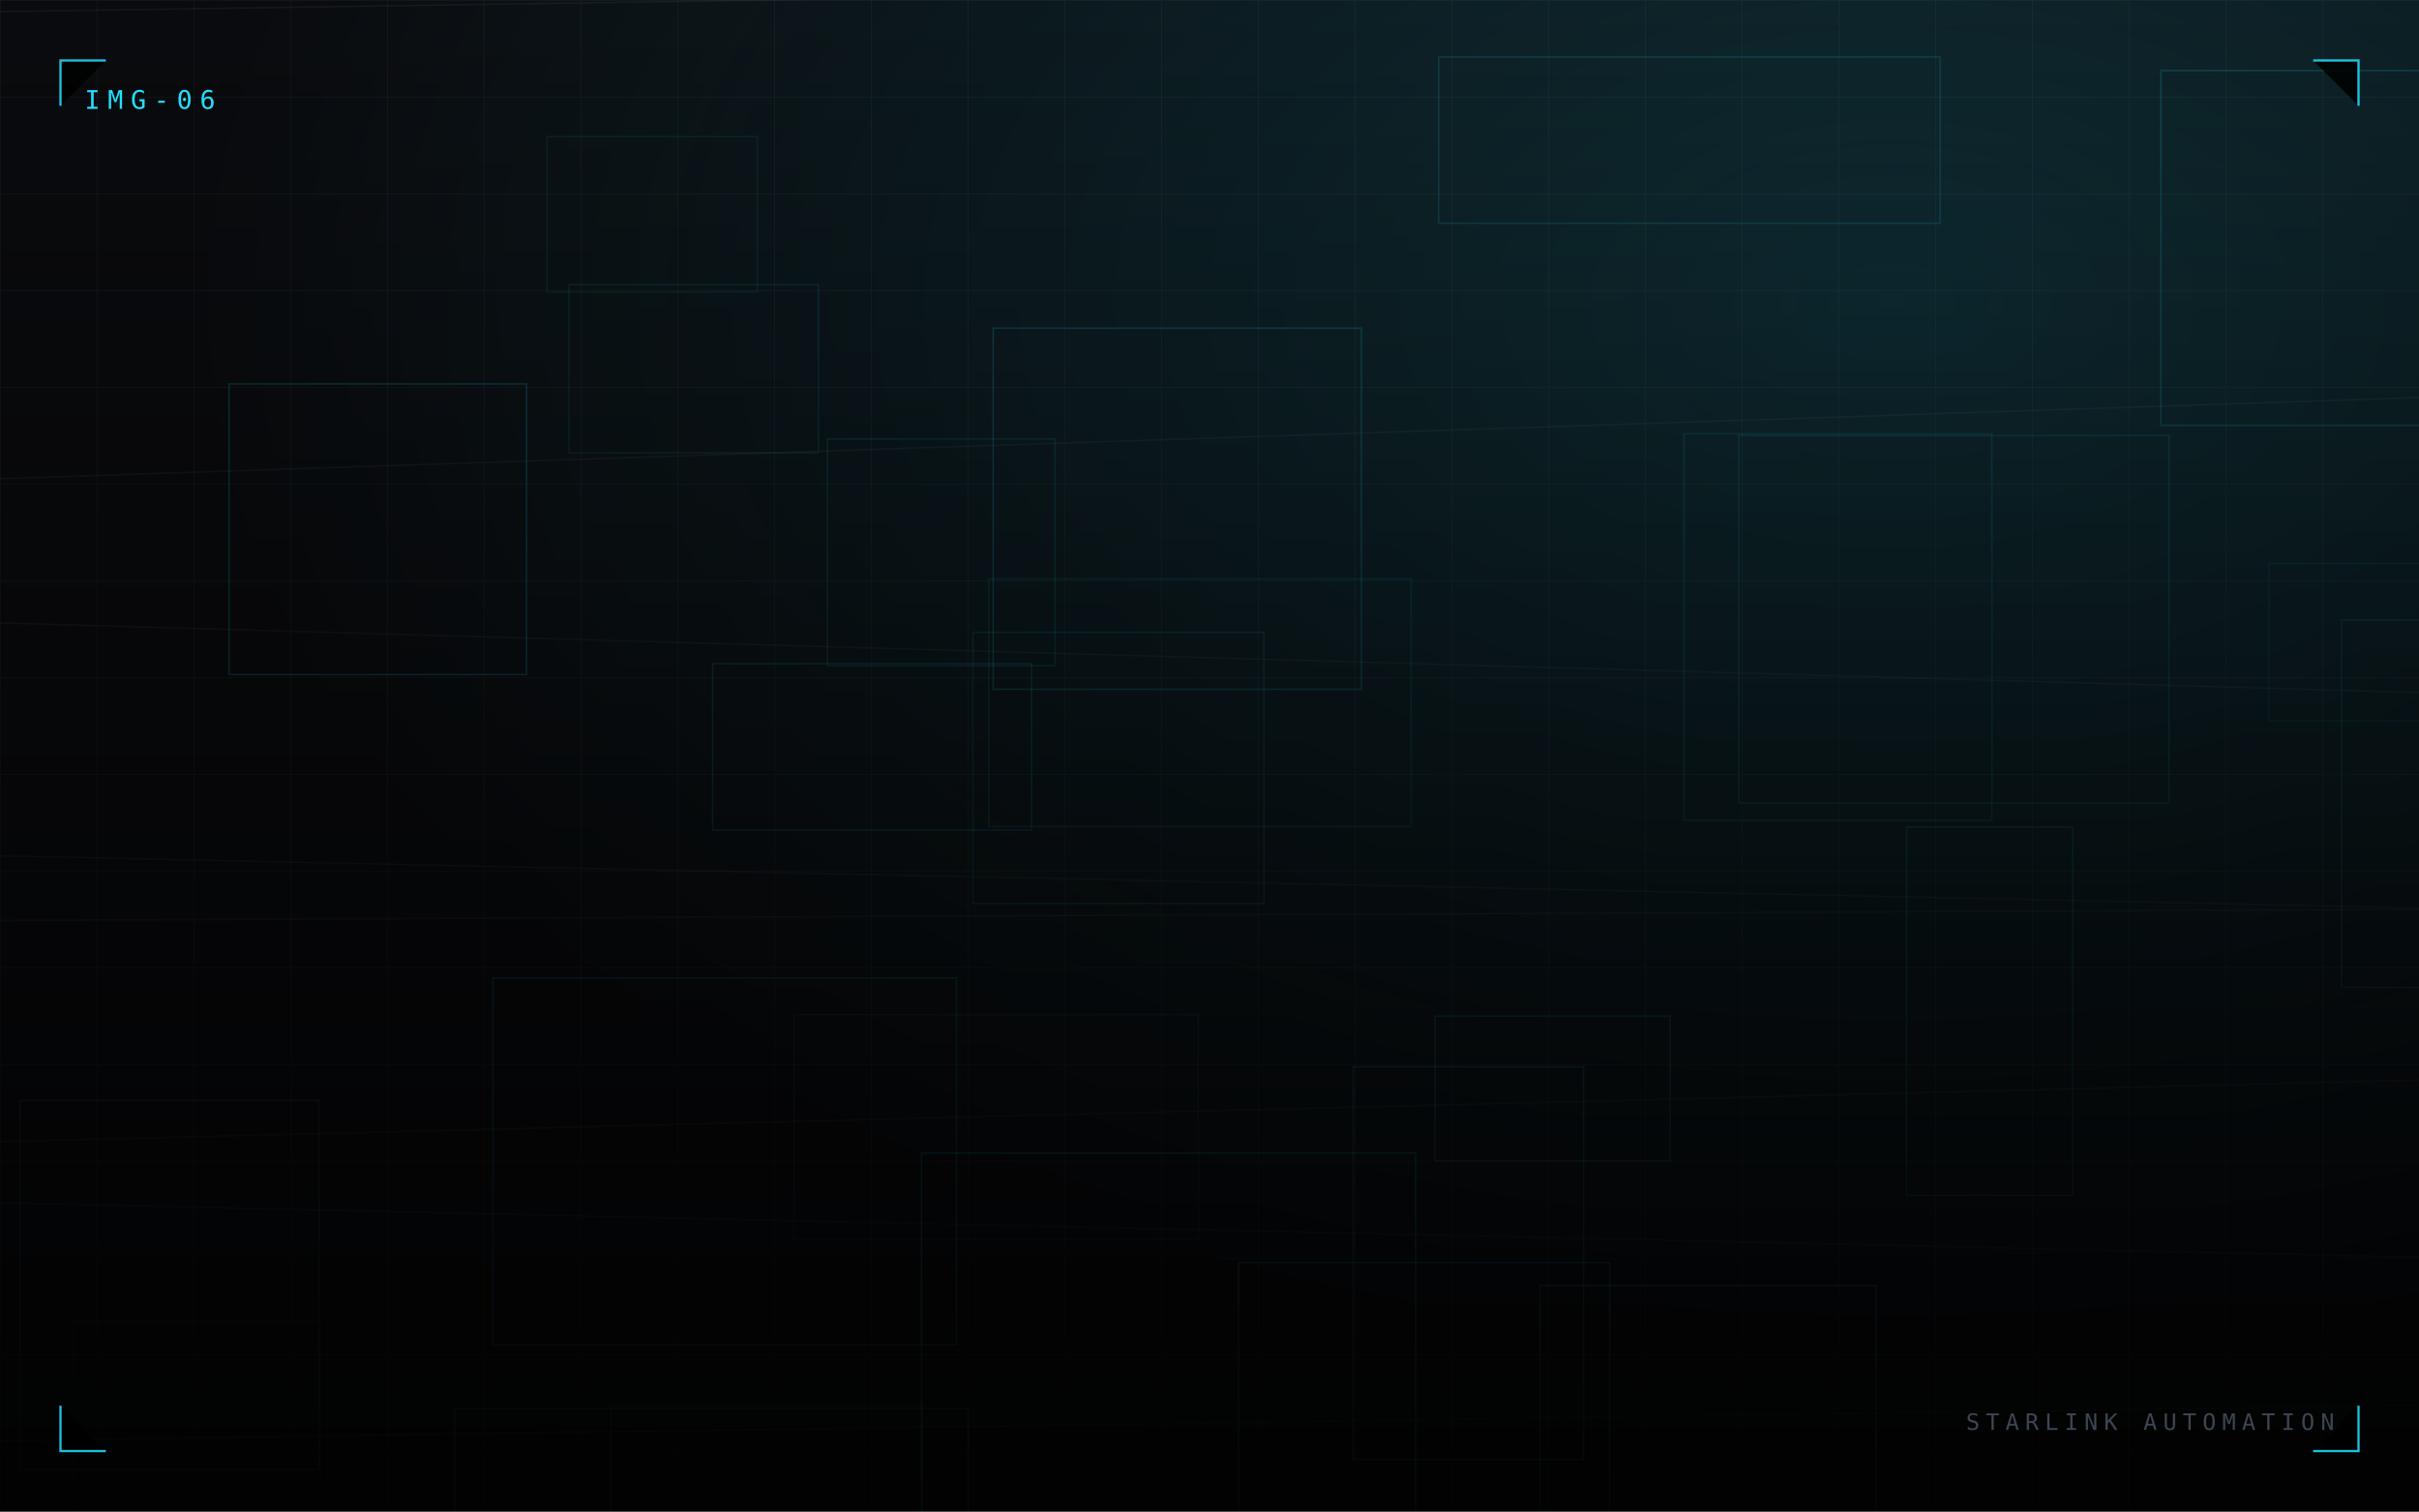
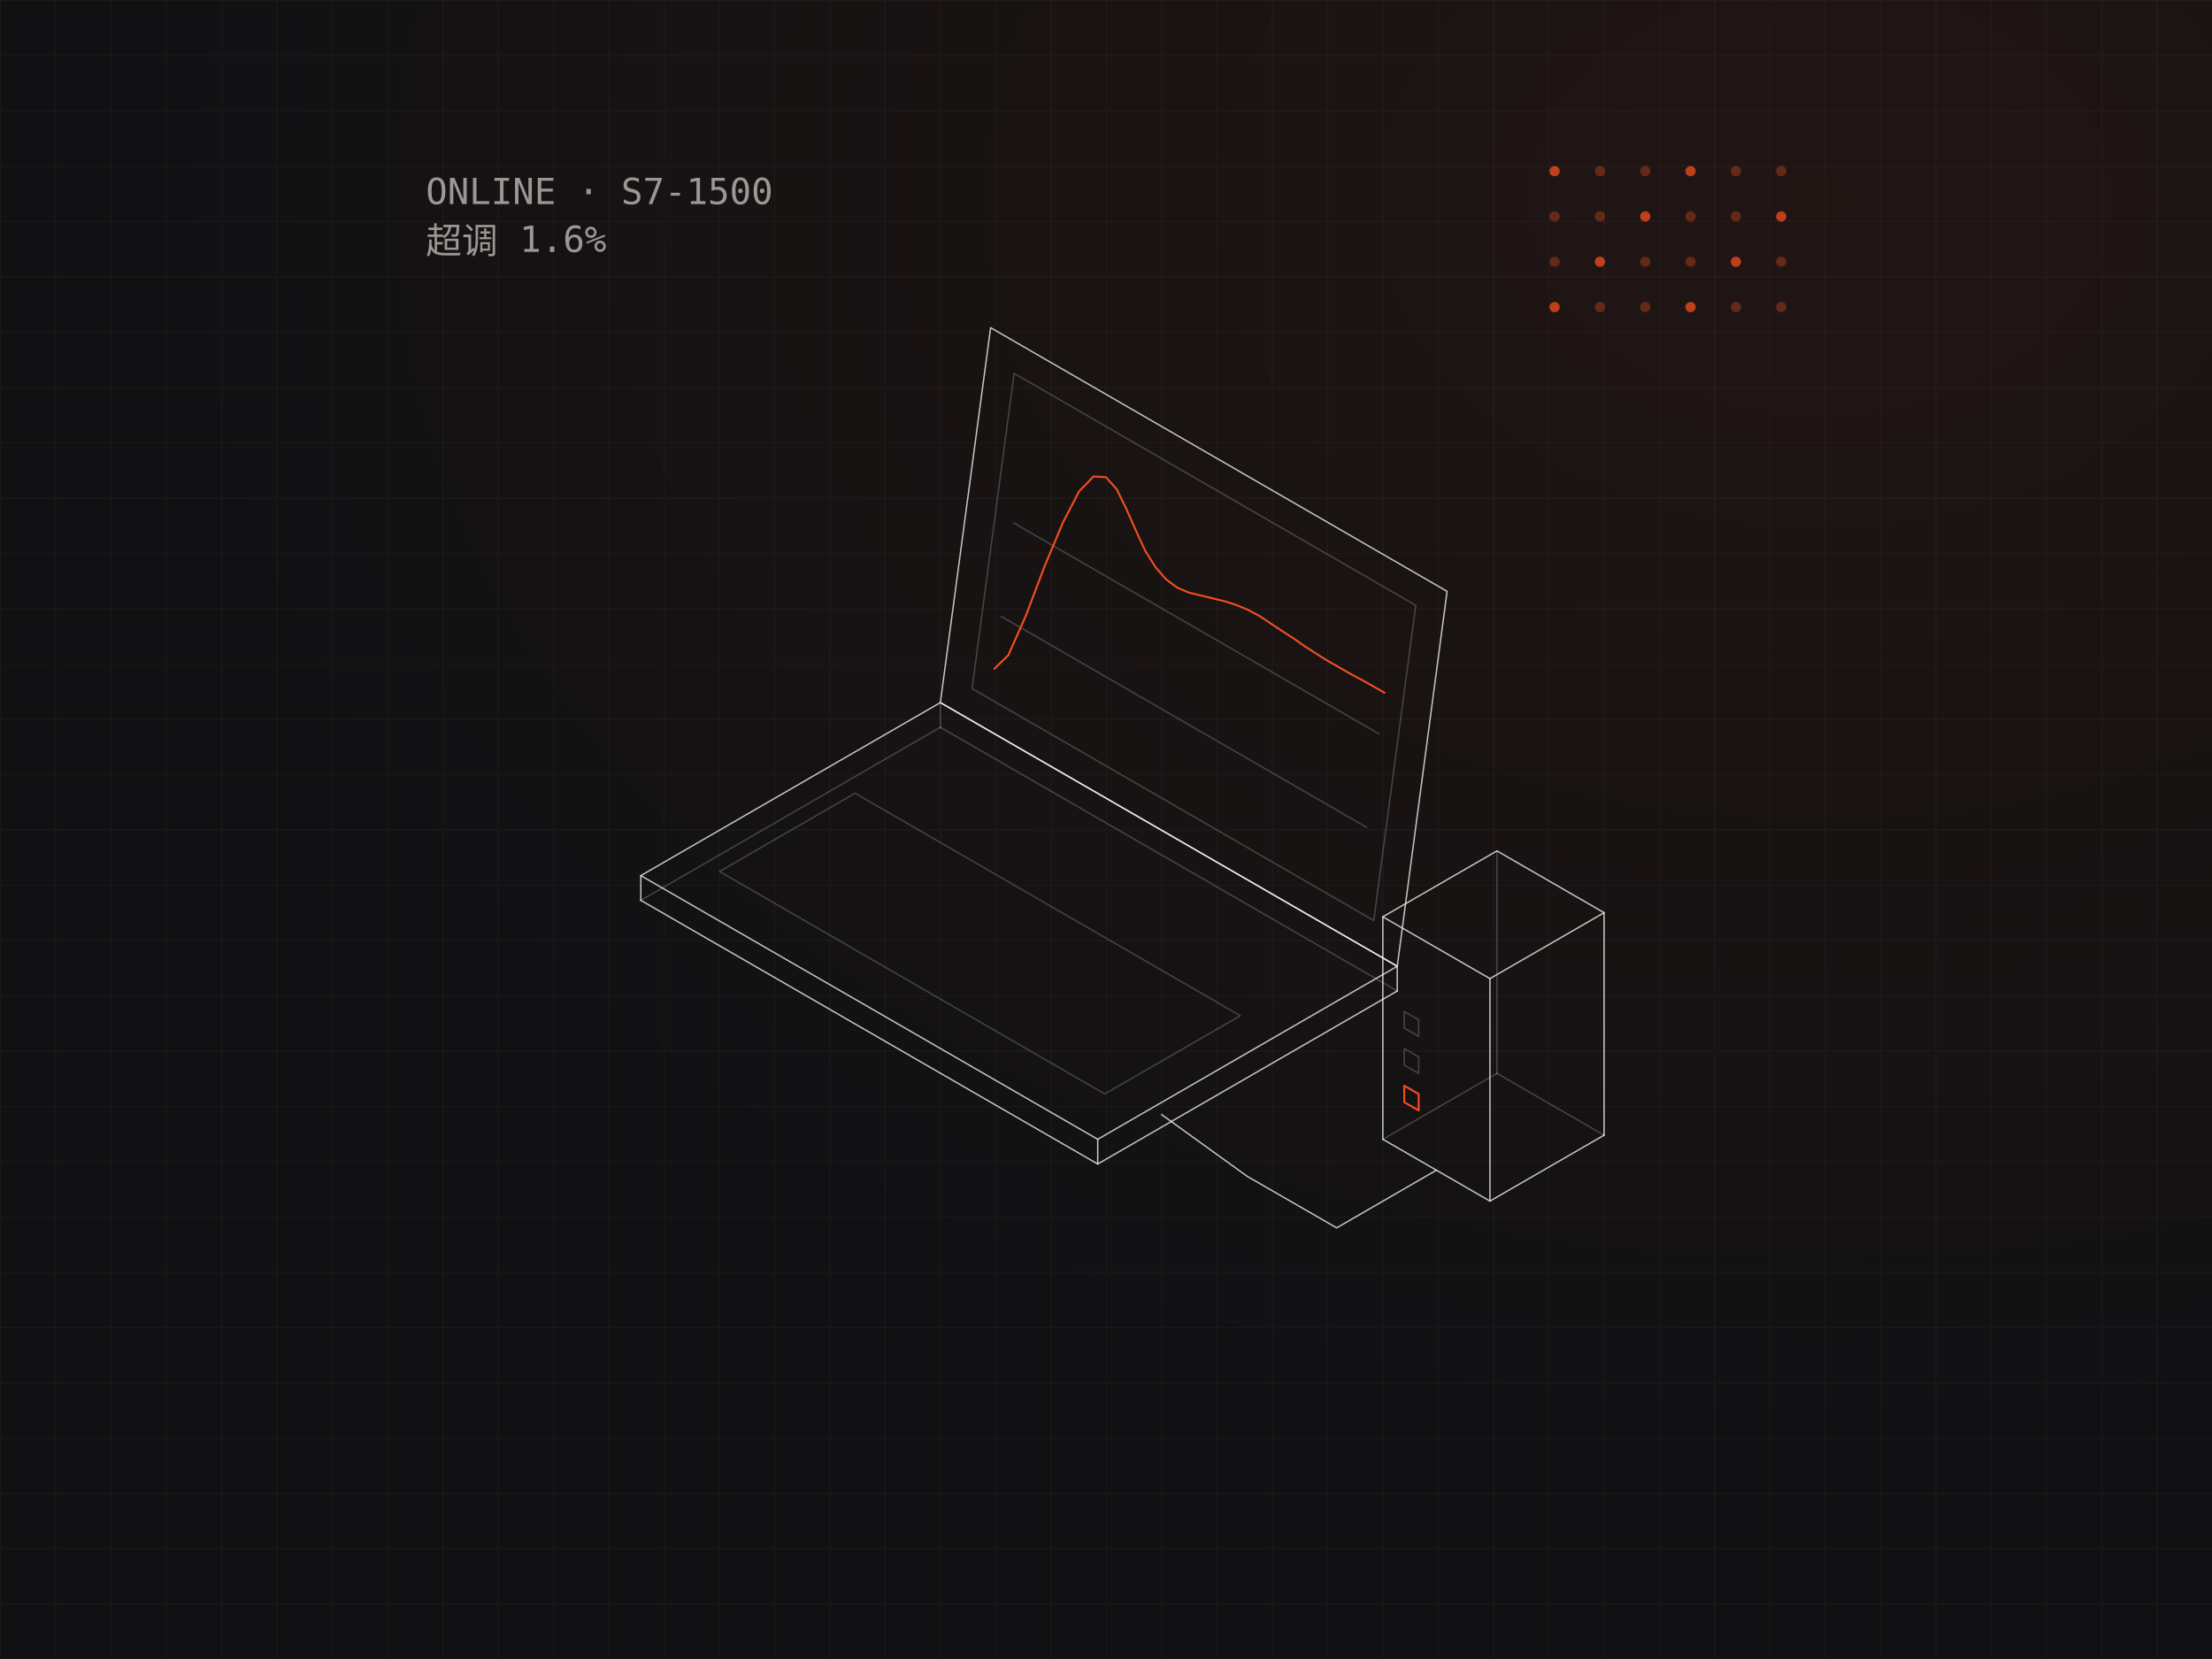
- <svg xmlns="http://www.w3.org/2000/svg" width="1600" height="1000" viewBox="0 0 1600 1000" role="img" aria-label="现场调试作业">
+ <svg xmlns="http://www.w3.org/2000/svg" width="1600" height="1200" viewBox="0 0 1600 1200" role="img" aria-label="现场调试作业">
  <defs>
-     <pattern id="g" width="64" height="64" patternUnits="userSpaceOnUse">
-       <path d="M64 0H0V64" fill="none" stroke="rgba(255,255,255,0.05)" stroke-width="1" />
+     <pattern id="g" width="40" height="40" patternUnits="userSpaceOnUse">
+       <path d="M40 0H0V40" fill="none" stroke="rgba(247,246,243,0.045)" stroke-width="1" />
    </pattern>
-     <linearGradient id="v" x1="0" y1="0" x2="0" y2="1">
-       <stop offset="0%" stop-color="#000000" stop-opacity="0" />
-       <stop offset="100%" stop-color="#000000" stop-opacity="0.82" />
-     </linearGradient>
-     <radialGradient id="glow" cx="0.78" cy="0.2" r="0.7">
-       <stop offset="0%" stop-color="#22e0ff" stop-opacity="0.16" />
-       <stop offset="100%" stop-color="#22e0ff" stop-opacity="0" />
+     <radialGradient id="glow" cx="0.82" cy="0.12" r="0.75">
+       <stop offset="0" stop-color="#f24e1e" stop-opacity="0.07" />
+       <stop offset="1" stop-color="#f24e1e" stop-opacity="0" />
    </radialGradient>
  </defs>
-   <rect width="1600" height="1000" fill="#0a0b0e" />
-   <rect width="1600" height="1000" fill="url(#g)" />
-   <rect width="1600" height="1000" fill="url(#glow)" />
-   <rect x="1261.1" y="547.1" width="109.8" height="243.7" fill="none" stroke="rgba(34,224,255,0.13)" stroke-width="1" />
-   <rect x="326.1" y="647.0" width="306.5" height="242.4" fill="none" stroke="rgba(34,224,255,0.14)" stroke-width="1" />
-   <rect x="1548.7" y="410.3" width="335.2" height="242.9" fill="none" stroke="rgba(34,224,255,0.11)" stroke-width="1" />
-   <rect x="361.8" y="90.4" width="139.1" height="102.8" fill="none" stroke="rgba(34,224,255,0.08)" stroke-width="1" />
-   <rect x="525.2" y="671.2" width="267.4" height="148.7" fill="none" stroke="rgba(34,224,255,0.08)" stroke-width="1" />
-   <rect x="1150.1" y="288.2" width="284.6" height="242.9" fill="none" stroke="rgba(34,224,255,0.12)" stroke-width="1" />
-   <rect x="1113.9" y="287.0" width="203.6" height="255.7" fill="none" stroke="rgba(34,224,255,0.12)" stroke-width="1" />
-   <rect x="376.4" y="188.4" width="164.9" height="111.2" fill="none" stroke="rgba(34,224,255,0.10)" stroke-width="1" />
-   <rect x="1429.3" y="46.7" width="280.2" height="234.7" fill="none" stroke="rgba(34,224,255,0.17)" stroke-width="1" />
-   <rect x="951.6" y="37.7" width="331.7" height="110.0" fill="none" stroke="rgba(34,224,255,0.14)" stroke-width="1" />
-   <rect x="609.5" y="762.9" width="326.8" height="241.3" fill="none" stroke="rgba(34,224,255,0.19)" stroke-width="1" />
-   <rect x="404.0" y="929.3" width="206.1" height="178.9" fill="none" stroke="rgba(34,224,255,0.09)" stroke-width="1" />
-   <rect x="643.5" y="418.3" width="192.5" height="179.4" fill="none" stroke="rgba(34,224,255,0.12)" stroke-width="1" />
-   <rect x="895.1" y="705.7" width="152.3" height="259.8" fill="none" stroke="rgba(34,224,255,0.15)" stroke-width="1" />
-   <rect x="13.2" y="728.0" width="197.8" height="244.4" fill="none" stroke="rgba(34,224,255,0.10)" stroke-width="1" />
-   <rect x="151.5" y="254.0" width="196.8" height="192.3" fill="none" stroke="rgba(34,224,255,0.19)" stroke-width="1" />
-   <rect x="49.2" y="874.1" width="162.6" height="139.1" fill="none" stroke="rgba(34,224,255,0.05)" stroke-width="1" />
-   <rect x="300.6" y="931.8" width="339.8" height="257.1" fill="none" stroke="rgba(34,224,255,0.15)" stroke-width="1" />
-   <rect x="547.3" y="290.4" width="150.5" height="150.0" fill="none" stroke="rgba(34,224,255,0.12)" stroke-width="1" />
-   <rect x="1018.7" y="850.5" width="222.2" height="220.8" fill="none" stroke="rgba(34,224,255,0.16)" stroke-width="1" />
-   <rect x="1500.8" y="372.7" width="222.3" height="104.0" fill="none" stroke="rgba(34,224,255,0.07)" stroke-width="1" />
-   <rect x="819.2" y="835.4" width="245.5" height="204.3" fill="none" stroke="rgba(34,224,255,0.17)" stroke-width="1" />
-   <rect x="471.4" y="439.1" width="210.9" height="110.1" fill="none" stroke="rgba(34,224,255,0.14)" stroke-width="1" />
-   <rect x="654.0" y="383.0" width="279.4" height="163.8" fill="none" stroke="rgba(34,224,255,0.11)" stroke-width="1" />
-   <rect x="656.9" y="217.1" width="243.6" height="238.9" fill="none" stroke="rgba(34,224,255,0.18)" stroke-width="1" />
-   <rect x="949.1" y="672.2" width="155.6" height="95.8" fill="none" stroke="rgba(34,224,255,0.16)" stroke-width="1" />
-   <line x1="0" y1="755.3" x2="1600" y2="714.5" stroke="rgba(255,255,255,0.05)" stroke-width="1" />
-   <line x1="0" y1="7.7" x2="1600" y2="-16.4" stroke="rgba(255,255,255,0.05)" stroke-width="1" />
-   <line x1="0" y1="566.2" x2="1600" y2="600.7" stroke="rgba(255,255,255,0.05)" stroke-width="1" />
-   <line x1="0" y1="953.1" x2="1600" y2="929.6" stroke="rgba(255,255,255,0.05)" stroke-width="1" />
-   <line x1="0" y1="795.8" x2="1600" y2="831.7" stroke="rgba(255,255,255,0.05)" stroke-width="1" />
-   <line x1="0" y1="316.7" x2="1600" y2="263.0" stroke="rgba(255,255,255,0.05)" stroke-width="1" />
-   <line x1="0" y1="608.9" x2="1600" y2="601.6" stroke="rgba(255,255,255,0.05)" stroke-width="1" />
-   <line x1="0" y1="412.1" x2="1600" y2="458.2" stroke="rgba(255,255,255,0.05)" stroke-width="1" />
-   <rect width="1600" height="1000" fill="url(#v)" />
-   <g stroke="#22e0ff" stroke-width="1.5" opacity="0.85">
-     <path d="M40 70V40H70" />
-     <path d="M1530 40H1560V70" />
-     <path d="M40 930V960H70" />
-     <path d="M1530 960H1560V930" />
+   <rect width="1600" height="1200" fill="#111113" />
+   <rect width="1600" height="1200" fill="url(#g)" />
+   <rect width="1600" height="1200" fill="url(#glow)" />
+   <g transform="translate(230.5 46.3) scale(2.980)">
+     <g fill="none" stroke-linecap="round" stroke-linejoin="round">
+       <g stroke="#f7f6f3" stroke-opacity="0.22" stroke-width="1">
+         <path d="M150.9 161 L261.8 225" vector-effect="non-scaling-stroke" />
+         <path d="M150.9 161 L78.2 203" vector-effect="non-scaling-stroke" />
+         <path d="M150.9 161 L150.9 155" vector-effect="non-scaling-stroke" />
+         <path d="M130.2 177 L223.7 231 L190.8 250 L97.3 196 Z" vector-effect="non-scaling-stroke" />
+         <path d="M158.6 151.6 L256.1 207.9 L266.3 131.4 L168.8 75.1 Z" vector-effect="non-scaling-stroke" />
+         <path d="M165.7 134.1 L254.4 185.3" vector-effect="non-scaling-stroke" />
+         <path d="M168.7 111.4 L257.4 162.6" vector-effect="non-scaling-stroke" />
+         <path d="M286 245 L312 260" vector-effect="non-scaling-stroke" />
+         <path d="M286 245 L258.3 261" vector-effect="non-scaling-stroke" />
+         <path d="M286 245 L286 191" vector-effect="non-scaling-stroke" />
+         <path d="M263.5 243 L267 245 L267 241 L263.5 239 Z" vector-effect="non-scaling-stroke" />
+         <path d="M263.5 234 L267 236 L267 232 L263.5 230 Z" vector-effect="non-scaling-stroke" />
+       </g>
+       <g stroke="#f7f6f3" stroke-opacity="0.78" stroke-width="1">
+         <path d="M261.8 225 L189.1 267 L78.2 203" vector-effect="non-scaling-stroke" />
+         <path d="M150.9 155 L261.8 219 L189.1 261 L78.2 197 Z" vector-effect="non-scaling-stroke" />
+         <path d="M261.8 225 L261.8 219" vector-effect="non-scaling-stroke" />
+         <path d="M189.1 267 L189.1 261" vector-effect="non-scaling-stroke" />
+         <path d="M78.2 203 L78.2 197" vector-effect="non-scaling-stroke" />
+         <path d="M150.9 155 L261.8 219 L273.9 128 L163.1 64 Z" vector-effect="non-scaling-stroke" />
+         <path d="M312 260 L284.3 276 L258.3 261" vector-effect="non-scaling-stroke" />
+         <path d="M286 191 L312 206 L284.3 222 L258.3 207 Z" vector-effect="non-scaling-stroke" />
+         <path d="M312 260 L312 206" vector-effect="non-scaling-stroke" />
+         <path d="M284.3 276 L284.3 222" vector-effect="non-scaling-stroke" />
+         <path d="M258.3 261 L258.3 207" vector-effect="non-scaling-stroke" />
+         <path d="M204.6 255 L225.4 270 L247.1 282.5 L271.3 268.5" vector-effect="non-scaling-stroke" />
+       </g>
+       <g stroke="#f24e1e" stroke-opacity="1" stroke-width="1.4">
+         <path d="M164 146.8 L167.4 143.5 L171.7 133.8 L176.2 121.9 L180.7 111.2 L184.6 103.7 L188.1 100.1 L191.1 100.3 L193.7 103.2 L196 107.9 L198.3 113.1 L200.6 118.1 L203.1 122.1 L205.7 125.1 L208.4 127.1 L211.2 128.3 L214.1 129 L217 129.7 L219.9 130.4 L222.7 131.3 L225.6 132.5 L228.4 134 L231.1 135.8 L233.8 137.6 L236.6 139.4 L239.3 141.3 L242.1 143.1 L244.8 144.8 L247.6 146.4 L250.4 148 L253.2 149.5 L255.9 151 L258.7 152.6" vector-effect="non-scaling-stroke" />
+         <path d="M263.5 252 L267 254 L267 250 L263.5 248 Z" vector-effect="non-scaling-stroke" />
+       </g>
+     </g>
+     <circle cx="300" cy="26" r="1.25" fill="#f24e1e" fill-opacity="0.75" />
+     <circle cx="311" cy="26" r="1.25" fill="#f24e1e" fill-opacity="0.34" />
+     <circle cx="322" cy="26" r="1.25" fill="#f24e1e" fill-opacity="0.34" />
+     <circle cx="333" cy="26" r="1.25" fill="#f24e1e" fill-opacity="0.75" />
+     <circle cx="344" cy="26" r="1.25" fill="#f24e1e" fill-opacity="0.34" />
+     <circle cx="355" cy="26" r="1.25" fill="#f24e1e" fill-opacity="0.34" />
+     <circle cx="300" cy="37" r="1.25" fill="#f24e1e" fill-opacity="0.34" />
+     <circle cx="311" cy="37" r="1.25" fill="#f24e1e" fill-opacity="0.34" />
+     <circle cx="322" cy="37" r="1.25" fill="#f24e1e" fill-opacity="0.75" />
+     <circle cx="333" cy="37" r="1.25" fill="#f24e1e" fill-opacity="0.34" />
+     <circle cx="344" cy="37" r="1.25" fill="#f24e1e" fill-opacity="0.34" />
+     <circle cx="355" cy="37" r="1.25" fill="#f24e1e" fill-opacity="0.75" />
+     <circle cx="300" cy="48" r="1.25" fill="#f24e1e" fill-opacity="0.34" />
+     <circle cx="311" cy="48" r="1.25" fill="#f24e1e" fill-opacity="0.75" />
+     <circle cx="322" cy="48" r="1.25" fill="#f24e1e" fill-opacity="0.34" />
+     <circle cx="333" cy="48" r="1.25" fill="#f24e1e" fill-opacity="0.34" />
+     <circle cx="344" cy="48" r="1.25" fill="#f24e1e" fill-opacity="0.75" />
+     <circle cx="355" cy="48" r="1.25" fill="#f24e1e" fill-opacity="0.34" />
+     <circle cx="300" cy="59" r="1.25" fill="#f24e1e" fill-opacity="0.75" />
+     <circle cx="311" cy="59" r="1.25" fill="#f24e1e" fill-opacity="0.34" />
+     <circle cx="322" cy="59" r="1.25" fill="#f24e1e" fill-opacity="0.34" />
+     <circle cx="333" cy="59" r="1.25" fill="#f24e1e" fill-opacity="0.75" />
+     <circle cx="344" cy="59" r="1.25" fill="#f24e1e" fill-opacity="0.34" />
+     <circle cx="355" cy="59" r="1.25" fill="#f24e1e" fill-opacity="0.34" />
+     <text x="26" y="34" font-size="8.75" font-family="ui-monospace,SFMono-Regular,Menlo,Consolas,monospace" fill="#9a9893">ONLINE · S7-1500</text>
+     <text x="26" y="46" font-size="8.75" font-family="ui-monospace,SFMono-Regular,Menlo,Consolas,monospace" fill="#9a9893">超调 1.6%</text>
  </g>
-   <text x="56" y="72" font-family="ui-monospace,SFMono-Regular,Menlo,monospace" font-size="17" letter-spacing="5" fill="#22e0ff">IMG-06</text>
-   <text x="1544" y="946" text-anchor="end" font-family="ui-monospace,SFMono-Regular,Menlo,monospace" font-size="15" letter-spacing="4" fill="#3d4552">STARLINK AUTOMATION</text>
</svg>
